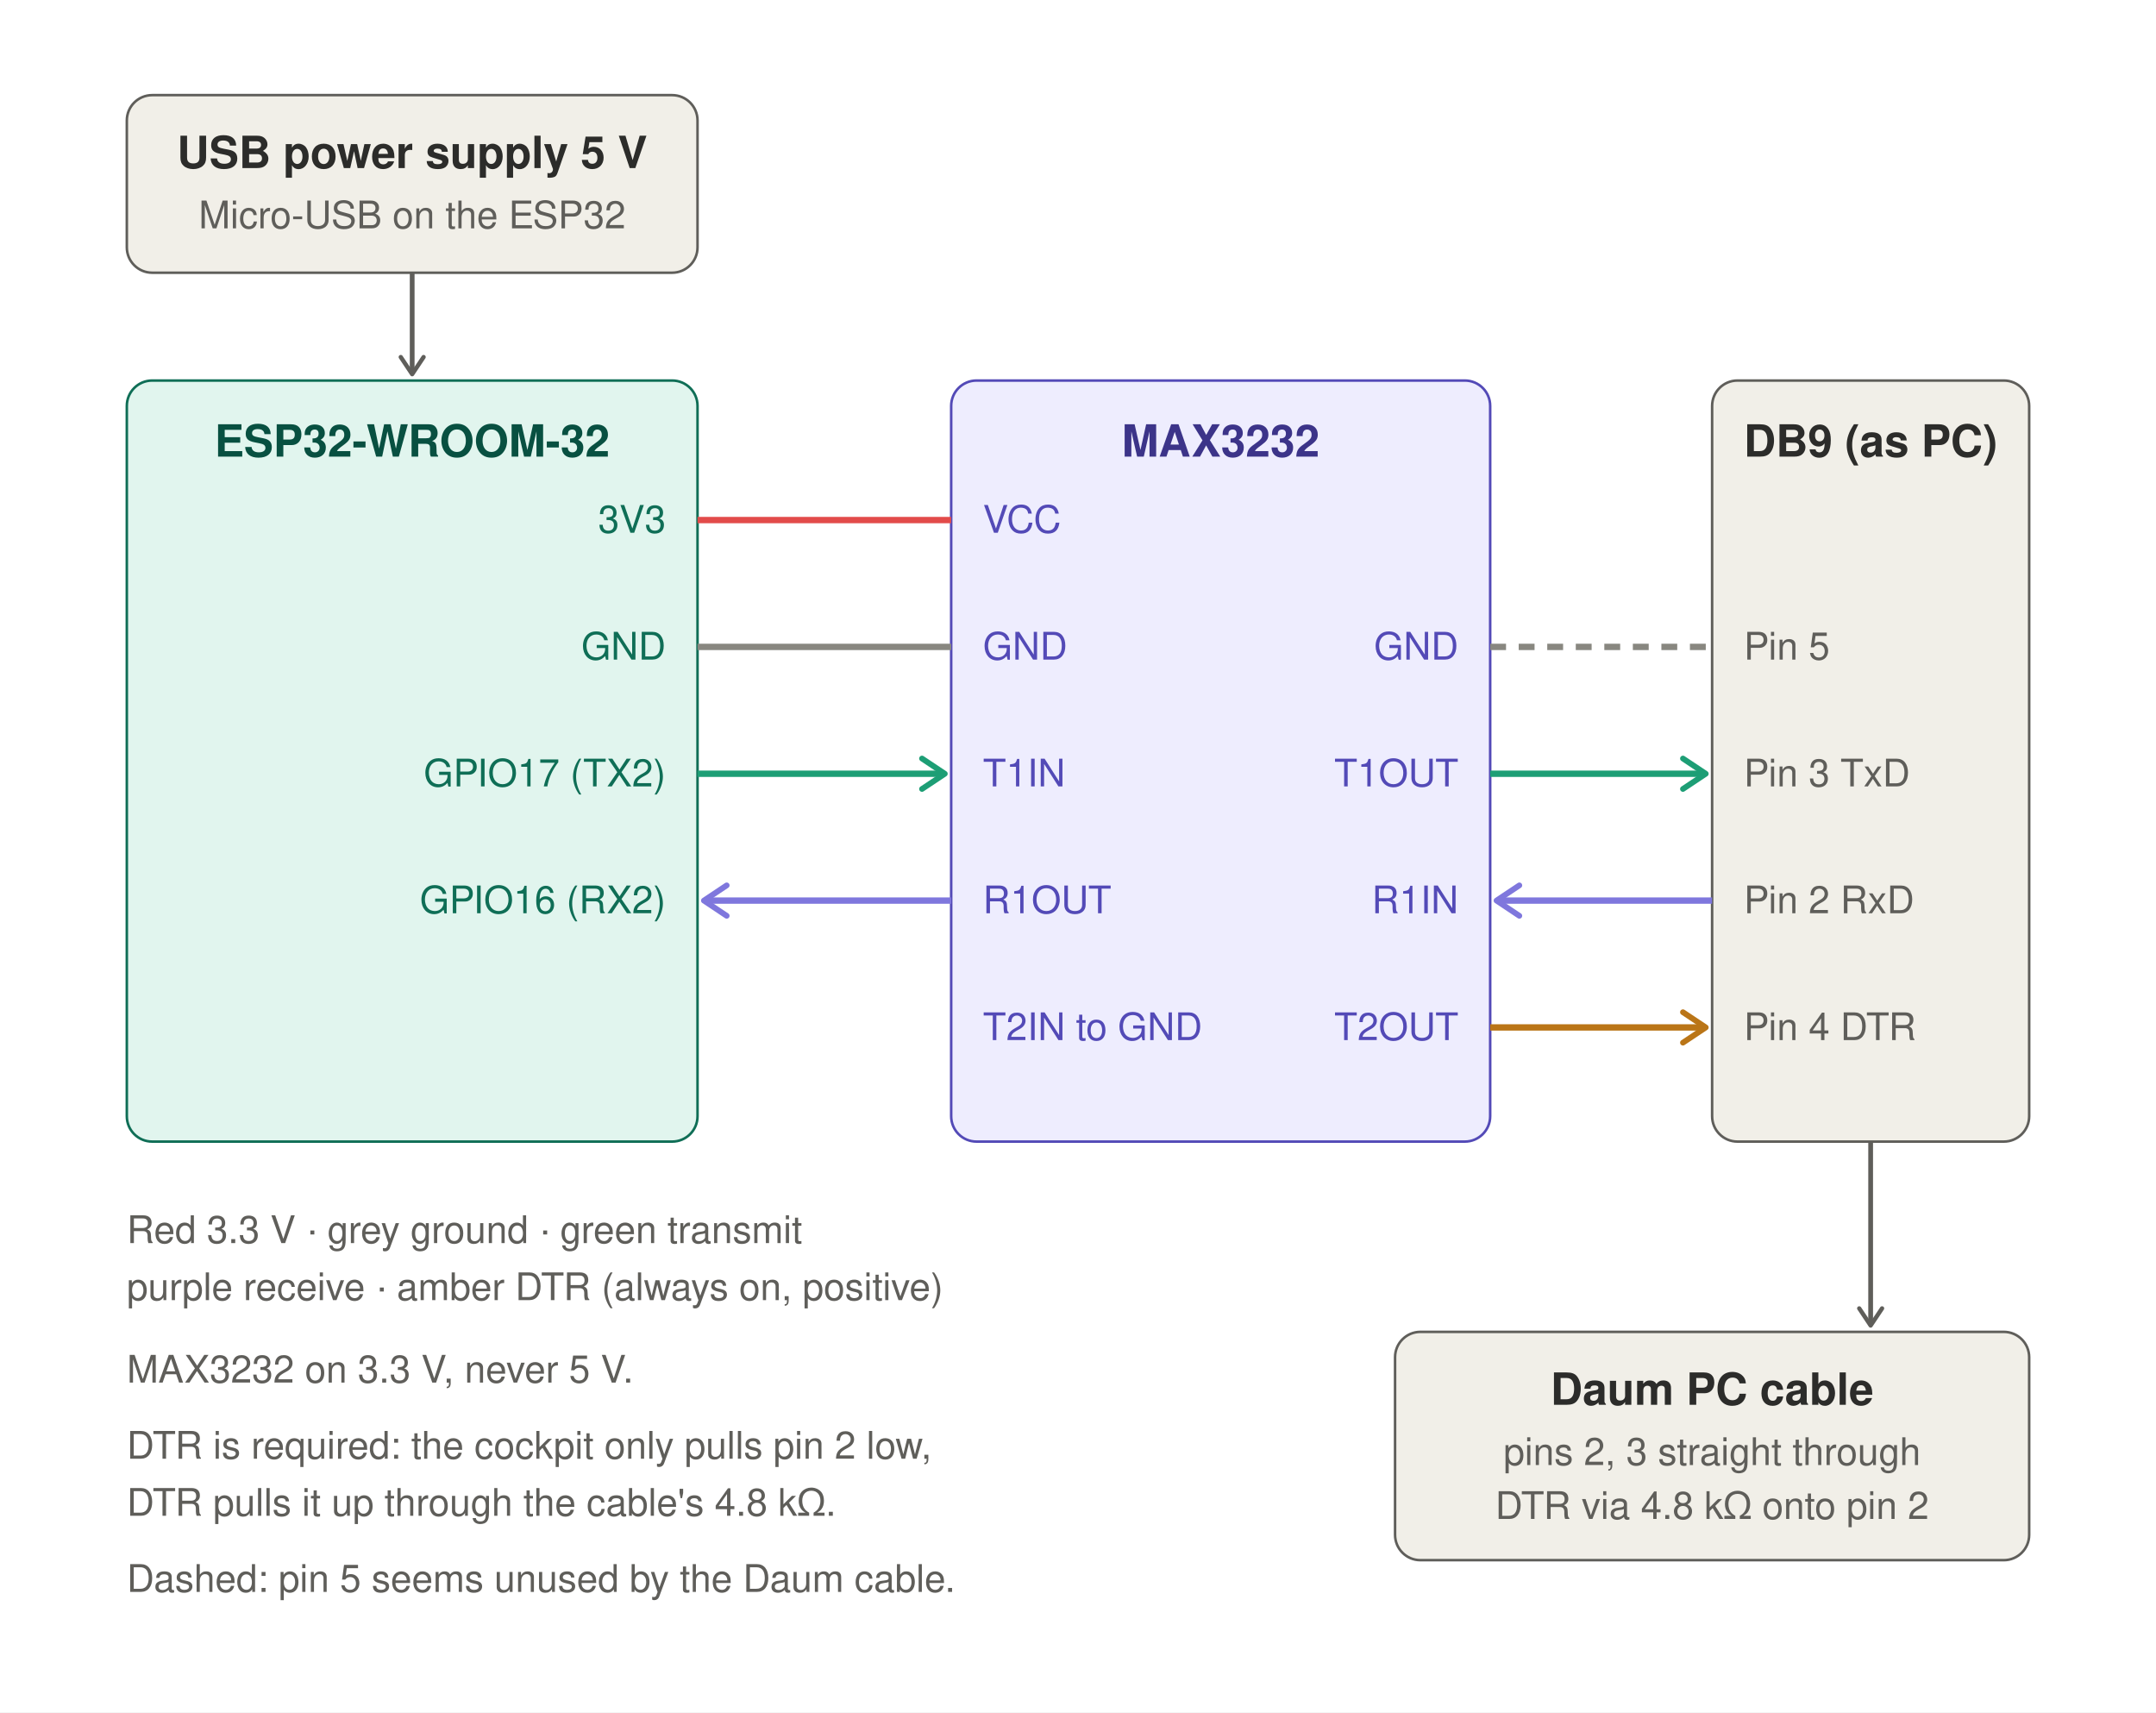
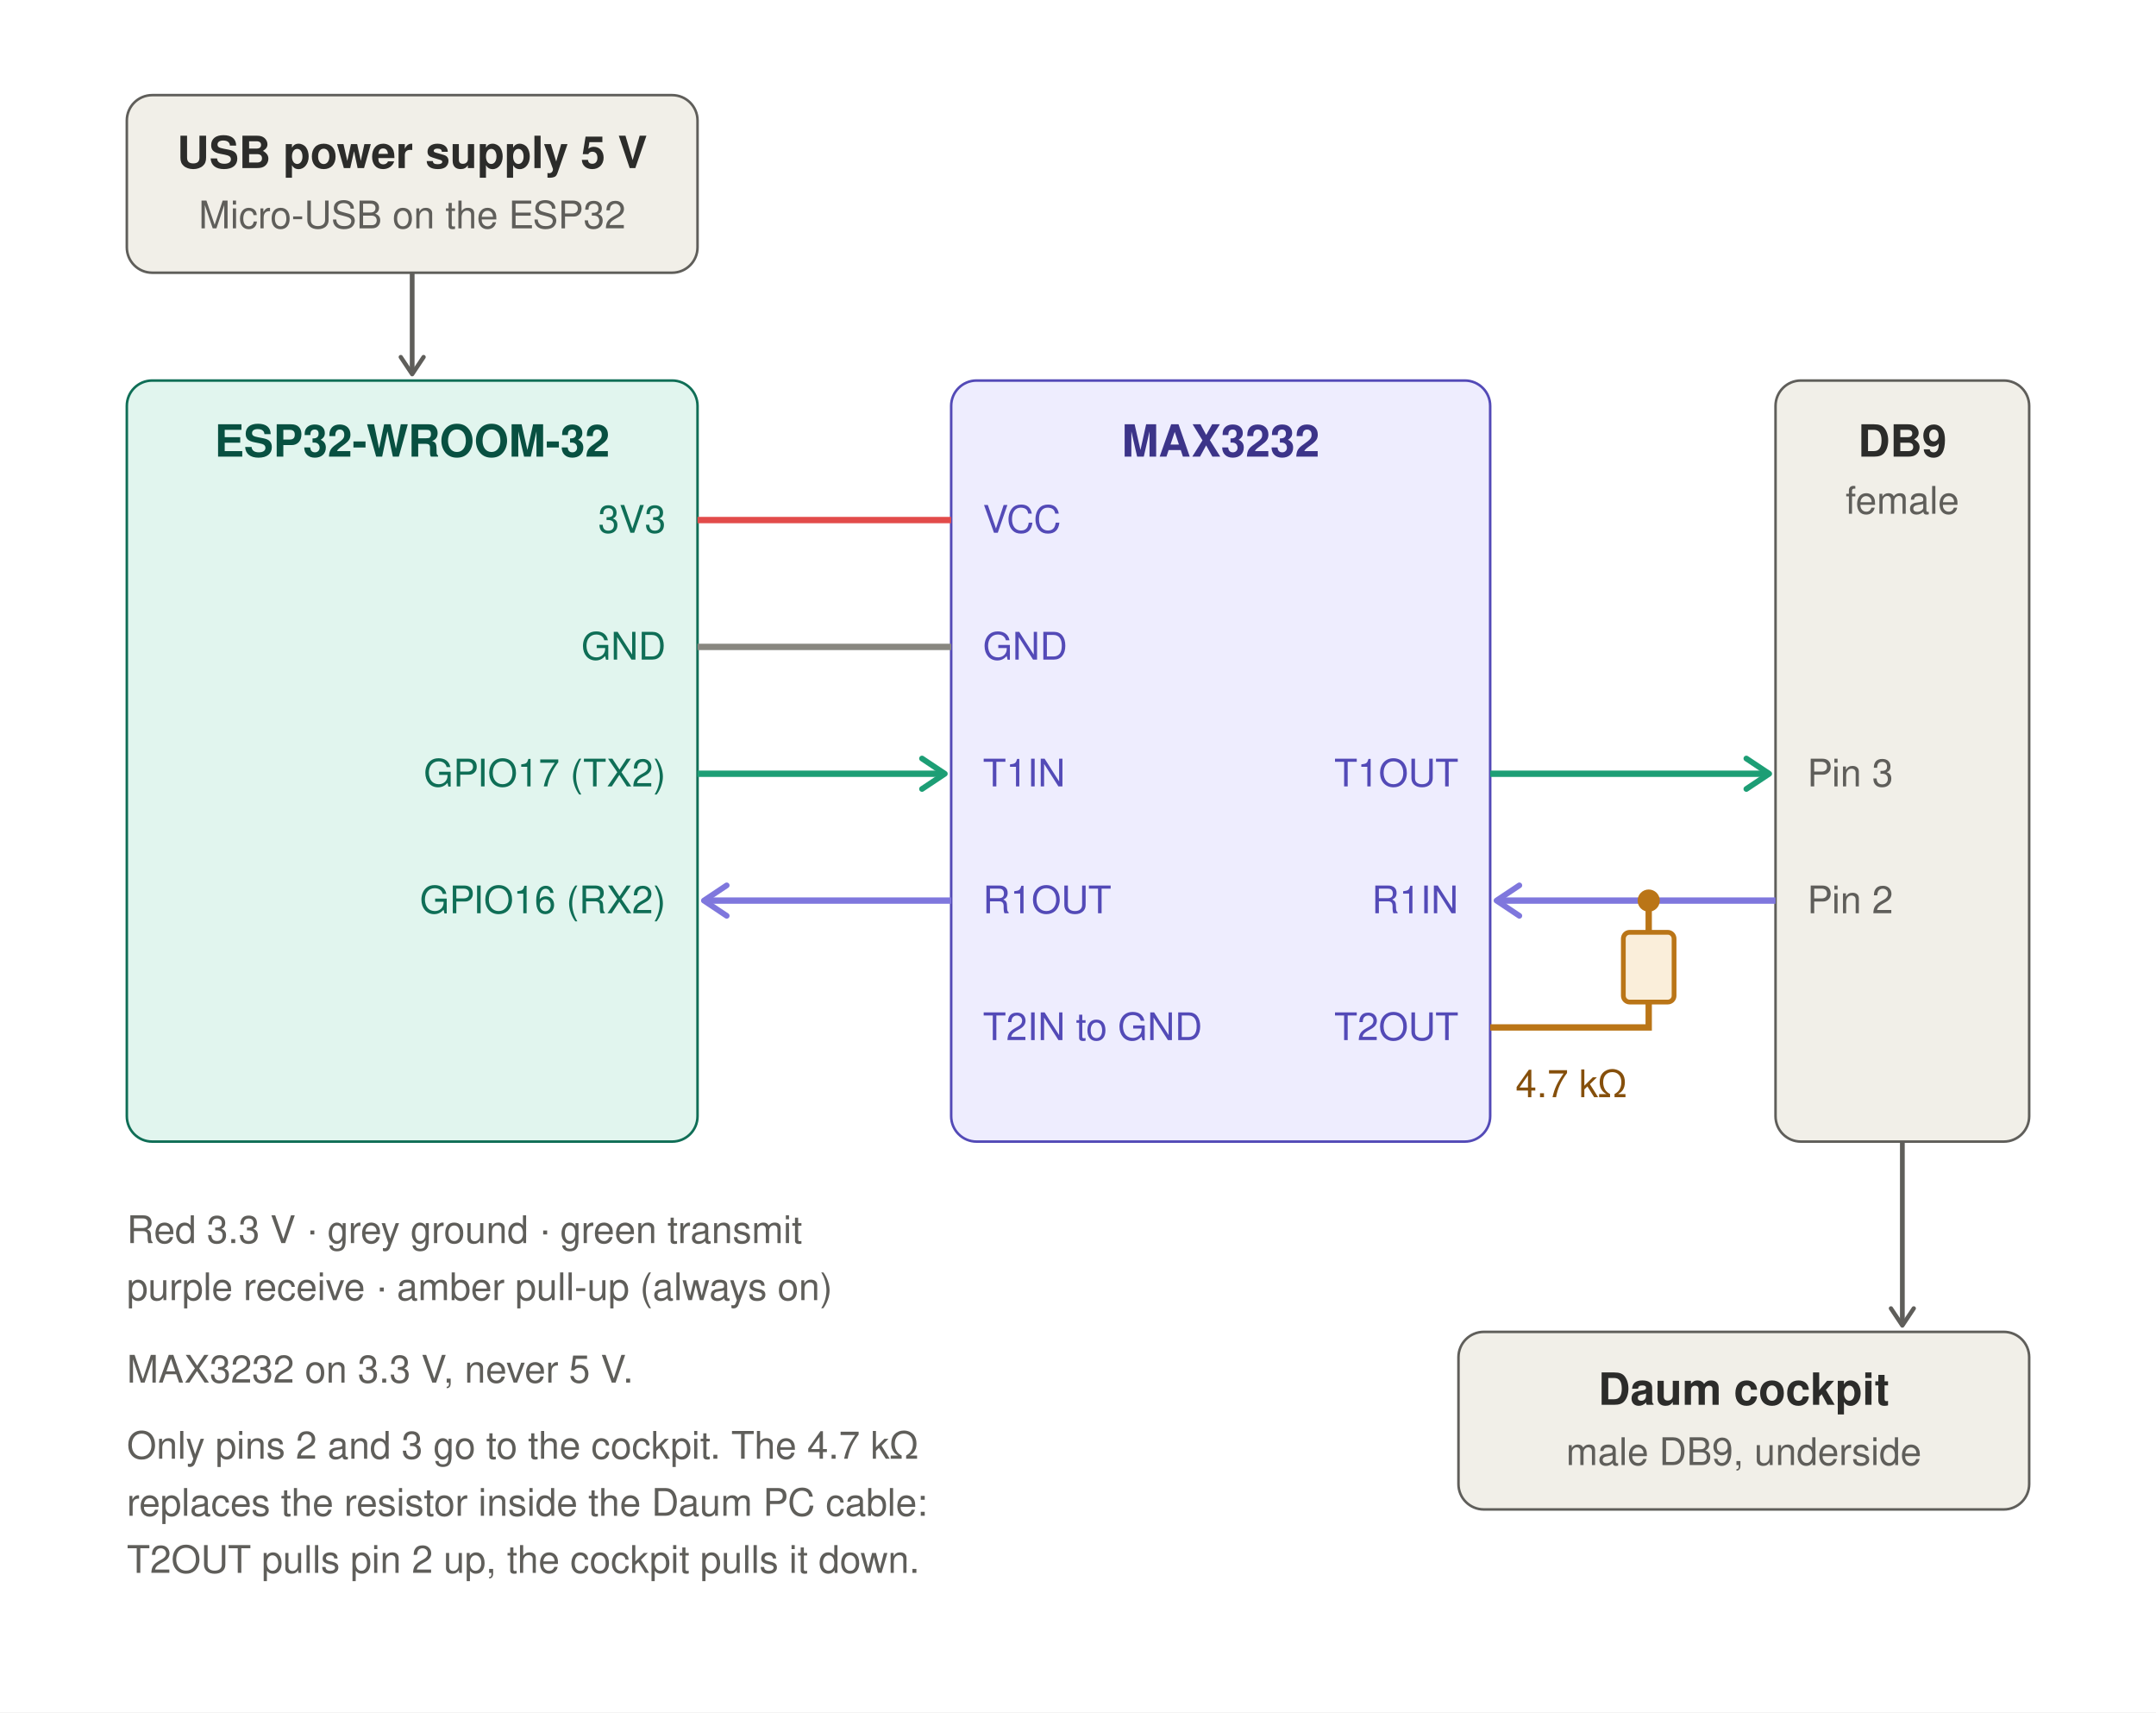
<svg xmlns="http://www.w3.org/2000/svg" width="680" height="540" viewBox="0 0 680 540" font-family="Segoe UI, Helvetica, Arial, sans-serif">
  <defs>
    <marker id="arrow" viewBox="0 0 10 10" refX="8" refY="5" markerWidth="6" markerHeight="6" orient="auto-start-reverse">
      <path d="M2 1L8 5L2 9" fill="none" stroke="context-stroke" stroke-width="1.5" stroke-linecap="round" stroke-linejoin="round" />
    </marker>
  </defs>
  <rect width="680" height="540" fill="#FFFFFF" />
  <rect x="40" y="30" width="180" height="56" rx="8" fill="#F1EFE8" stroke="#5F5E5A" stroke-width="0.8" />
  <text x="130" y="53" text-anchor="middle" font-size="14" font-weight="600" fill="#2C2C2A">USB power supply 5 V</text>
  <text x="130" y="72" text-anchor="middle" font-size="12" fill="#5F5E5A">Micro-USB on the ESP32</text>
  <line x1="130" y1="86" x2="130" y2="118" stroke="#5F5E5A" stroke-width="1.5" marker-end="url(#arrow)" />
  <rect x="40" y="120" width="180" height="240" rx="8" fill="#E1F5EE" stroke="#0F6E56" stroke-width="0.8" />
  <text x="130" y="144" text-anchor="middle" font-size="14" font-weight="600" fill="#085041">ESP32-WROOM-32</text>
  <g font-size="12" fill="#0F6E56" text-anchor="end">
    <text x="210" y="168">3V3</text>
    <text x="210" y="208">GND</text>
    <text x="210" y="248">GPIO17 (TX2)</text>
    <text x="210" y="288">GPIO16 (RX2)</text>
  </g>
  <rect x="300" y="120" width="170" height="240" rx="8" fill="#EEEDFE" stroke="#534AB7" stroke-width="0.8" />
  <text x="385" y="144" text-anchor="middle" font-size="14" font-weight="600" fill="#3C3489">MAX3232</text>
  <g font-size="12" fill="#534AB7">
    <text x="310" y="168">VCC</text>
    <text x="310" y="208">GND</text>
    <text x="310" y="248">T1IN</text>
    <text x="310" y="288">R1OUT</text>
    <text x="310" y="328">T2IN to GND</text>
  </g>
  <g font-size="12" fill="#534AB7" text-anchor="end">
-     <text x="460" y="208">GND</text>
    <text x="460" y="248">T1OUT</text>
    <text x="460" y="288">R1IN</text>
    <text x="460" y="328">T2OUT</text>
  </g>
-   <rect x="540" y="120" width="100" height="240" rx="8" fill="#F1EFE8" stroke="#5F5E5A" stroke-width="0.8" />
-   <text x="590" y="144" text-anchor="middle" font-size="14" font-weight="600" fill="#2C2C2A">DB9 (as PC)</text>
+   <rect x="560" y="120" width="80" height="240" rx="8" fill="#F1EFE8" stroke="#5F5E5A" stroke-width="0.8" />
+   <text x="600" y="144" text-anchor="middle" font-size="14" font-weight="600" fill="#2C2C2A">DB9</text>
+   <text x="600" y="162" text-anchor="middle" font-size="12" fill="#5F5E5A">female</text>
  <g font-size="12" fill="#5F5E5A">
-     <text x="550" y="208">Pin 5</text>
-     <text x="550" y="248">Pin 3 TxD</text>
-     <text x="550" y="288">Pin 2 RxD</text>
-     <text x="550" y="328">Pin 4 DTR</text>
+     <text x="570" y="248">Pin 3</text>
+     <text x="570" y="288">Pin 2</text>
  </g>
  <line x1="220" y1="164" x2="300" y2="164" stroke="#E24B4A" stroke-width="2" />
  <line x1="220" y1="204" x2="300" y2="204" stroke="#888780" stroke-width="2" />
  <line x1="220" y1="244" x2="298" y2="244" stroke="#1D9E75" stroke-width="2" marker-end="url(#arrow)" />
  <line x1="300" y1="284" x2="222" y2="284" stroke="#7F77DD" stroke-width="2" marker-end="url(#arrow)" />
-   <line x1="470" y1="204" x2="540" y2="204" stroke="#888780" stroke-width="2" stroke-dasharray="5 4" />
-   <line x1="470" y1="244" x2="538" y2="244" stroke="#1D9E75" stroke-width="2" marker-end="url(#arrow)" />
-   <line x1="540" y1="284" x2="472" y2="284" stroke="#7F77DD" stroke-width="2" marker-end="url(#arrow)" />
-   <line x1="470" y1="324" x2="538" y2="324" stroke="#BA7517" stroke-width="2" marker-end="url(#arrow)" />
-   <line x1="590" y1="360" x2="590" y2="418" stroke="#5F5E5A" stroke-width="1.5" marker-end="url(#arrow)" />
-   <rect x="440" y="420" width="200" height="72" rx="8" fill="#F1EFE8" stroke="#5F5E5A" stroke-width="0.8" />
-   <text x="540" y="443" text-anchor="middle" font-size="14" font-weight="600" fill="#2C2C2A">Daum PC cable</text>
-   <text x="540" y="462" text-anchor="middle" font-size="12" fill="#5F5E5A">pins 2, 3 straight through</text>
-   <text x="540" y="479" text-anchor="middle" font-size="12" fill="#5F5E5A">DTR via 4.8 kΩ onto pin 2</text>
+   <line x1="470" y1="244" x2="558" y2="244" stroke="#1D9E75" stroke-width="2" marker-end="url(#arrow)" />
+   <line x1="560" y1="284" x2="472" y2="284" stroke="#7F77DD" stroke-width="2" marker-end="url(#arrow)" />
+   <path d="M470 324 L520 324 L520 316" fill="none" stroke="#BA7517" stroke-width="2" />
+   <rect x="512" y="294" width="16" height="22" rx="2" fill="#FAEEDA" stroke="#BA7517" stroke-width="1.5" />
+   <line x1="520" y1="294" x2="520" y2="284" stroke="#BA7517" stroke-width="2" />
+   <circle cx="520" cy="284" r="3.5" fill="#BA7517" />
+   <text x="478" y="346" font-size="12" fill="#854F0B">4.7 kΩ</text>
+   <line x1="600" y1="360" x2="600" y2="418" stroke="#5F5E5A" stroke-width="1.5" marker-end="url(#arrow)" />
+   <rect x="460" y="420" width="180" height="56" rx="8" fill="#F1EFE8" stroke="#5F5E5A" stroke-width="0.8" />
+   <text x="550" y="443" text-anchor="middle" font-size="14" font-weight="600" fill="#2C2C2A">Daum cockpit</text>
+   <text x="550" y="462" text-anchor="middle" font-size="12" fill="#5F5E5A">male DB9, underside</text>
  <g font-size="12" fill="#5F5E5A">
    <text x="40" y="392">Red 3.3 V · grey ground · green transmit</text>
-     <text x="40" y="410">purple receive · amber DTR (always on, positive)</text>
+     <text x="40" y="410">purple receive · amber pull-up (always on)</text>
    <text x="40" y="436">MAX3232 on 3.3 V, never 5 V.</text>
-     <text x="40" y="460">DTR is required: the cockpit only pulls pin 2 low,</text>
-     <text x="40" y="478">DTR pulls it up through the cable's 4.8 kΩ.</text>
-     <text x="40" y="502">Dashed: pin 5 seems unused by the Daum cable.</text>
+     <text x="40" y="460">Only pins 2 and 3 go to the cockpit. The 4.7 kΩ</text>
+     <text x="40" y="478">replaces the resistor inside the Daum PC cable:</text>
+     <text x="40" y="496">T2OUT pulls pin 2 up, the cockpit pulls it down.</text>
  </g>
</svg>
